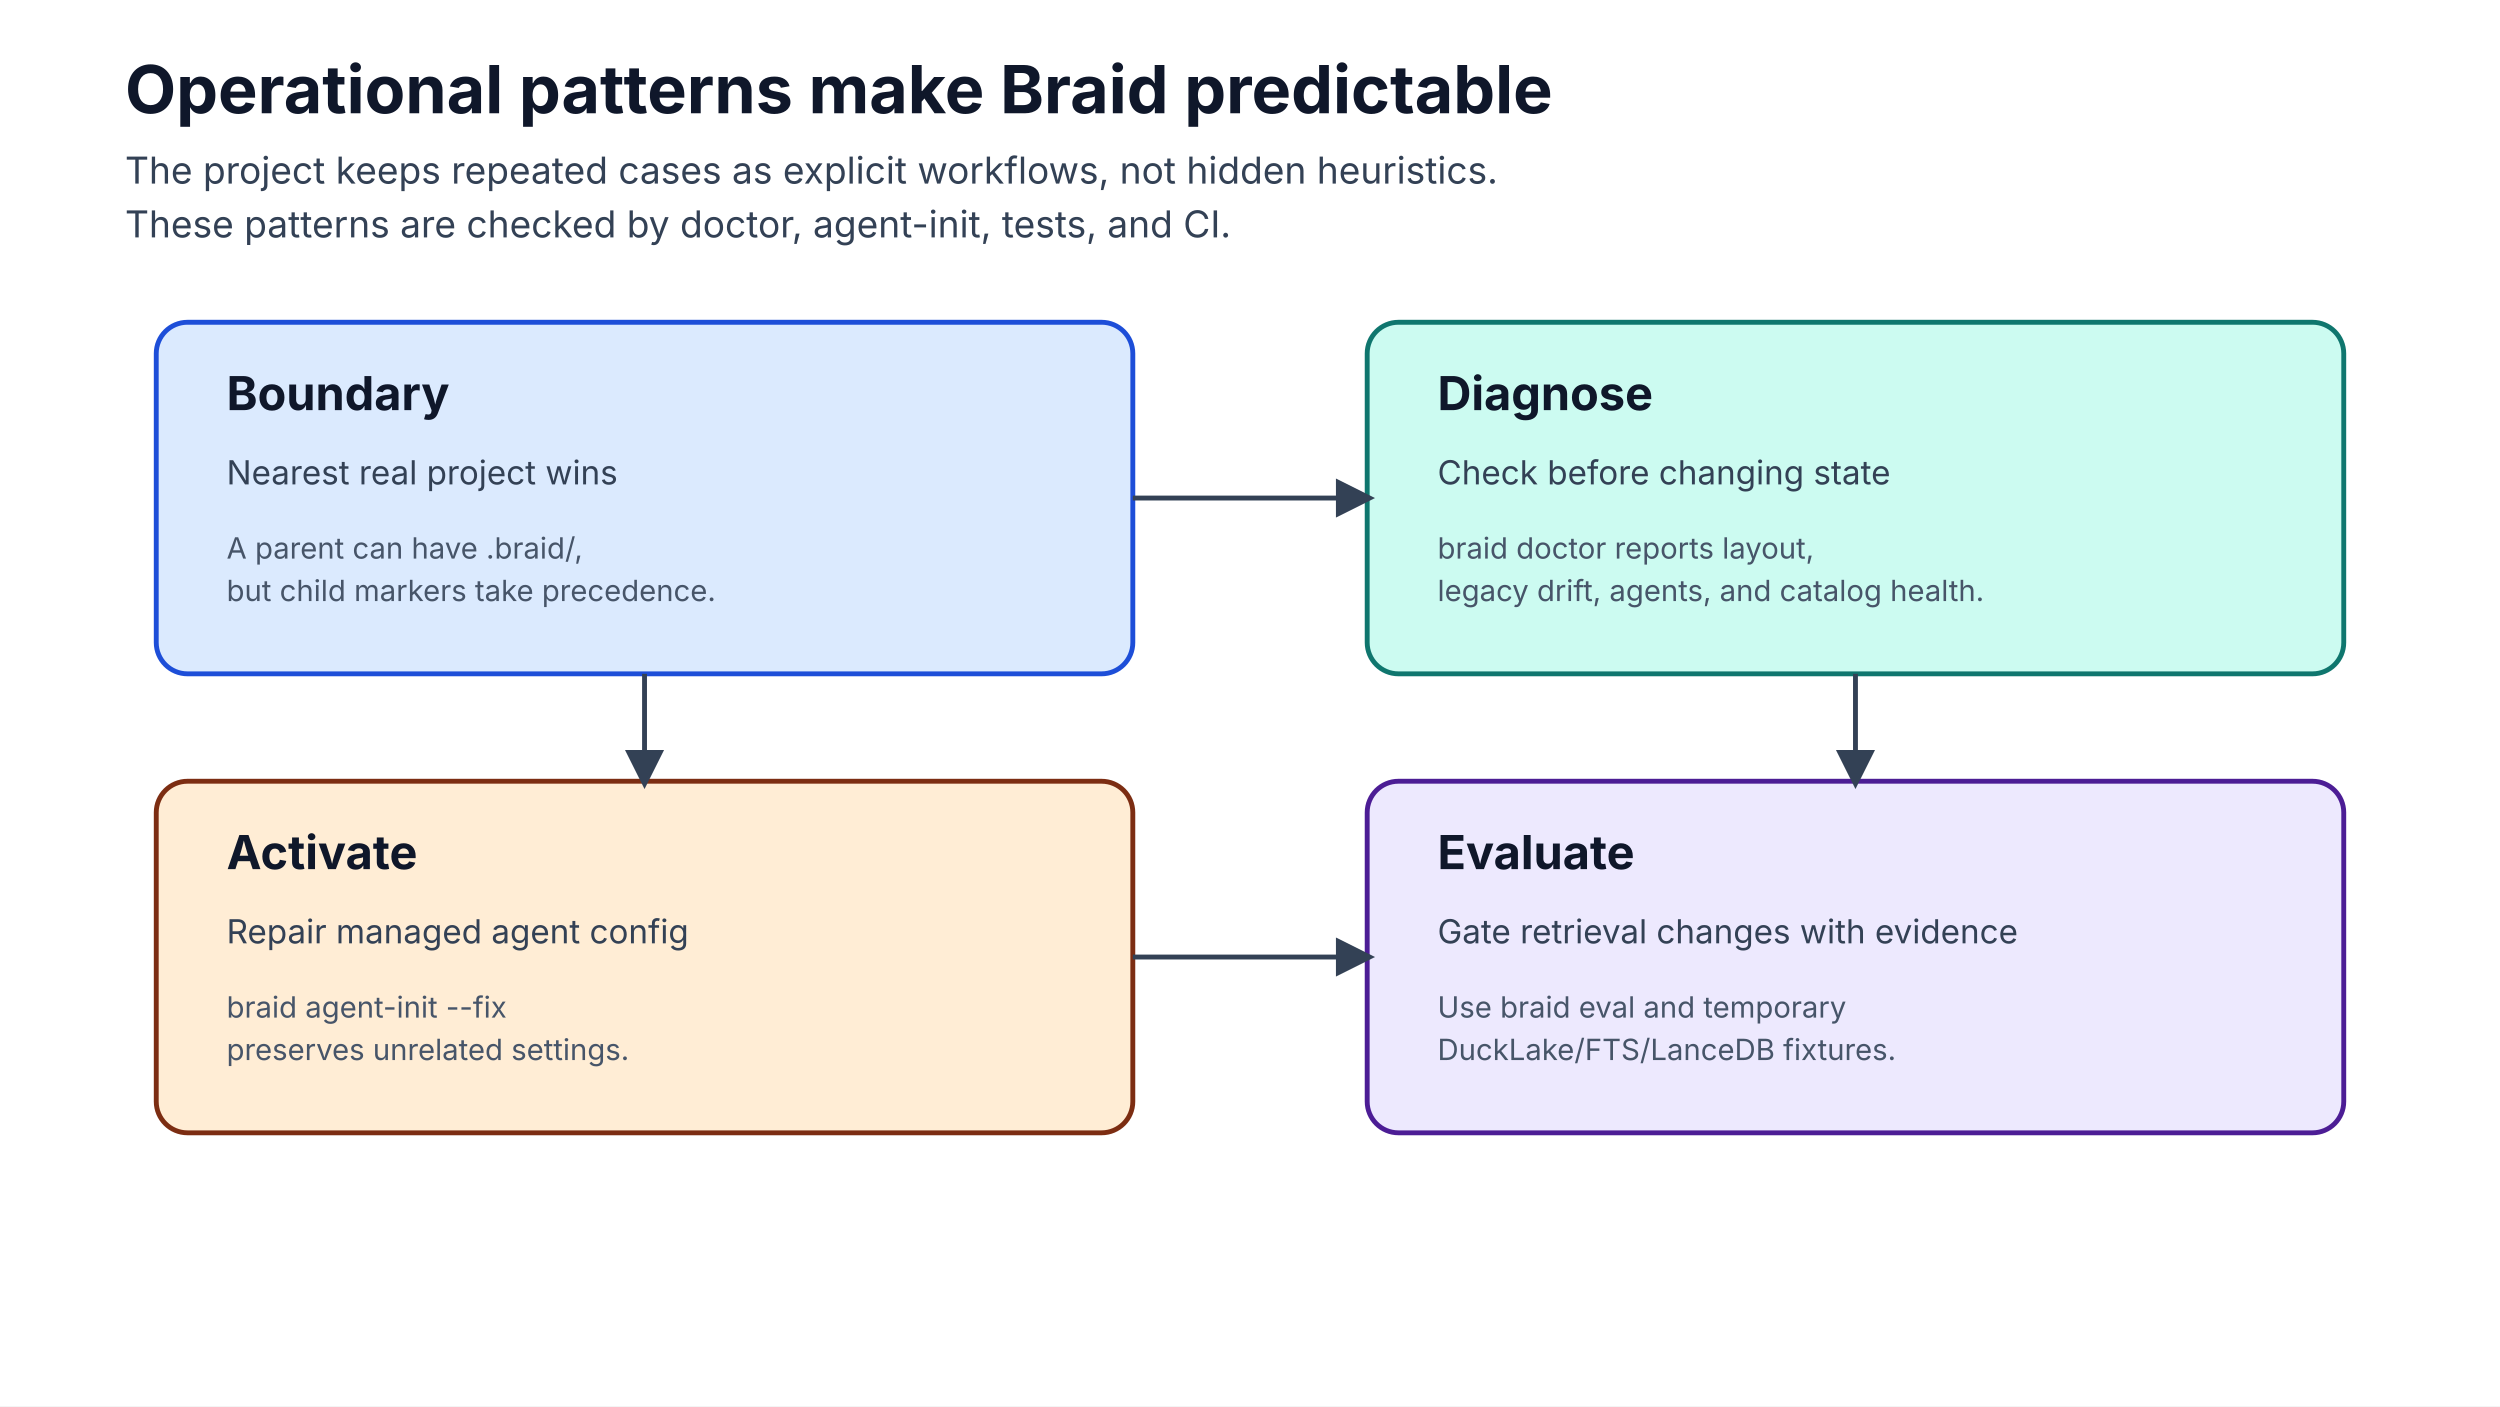
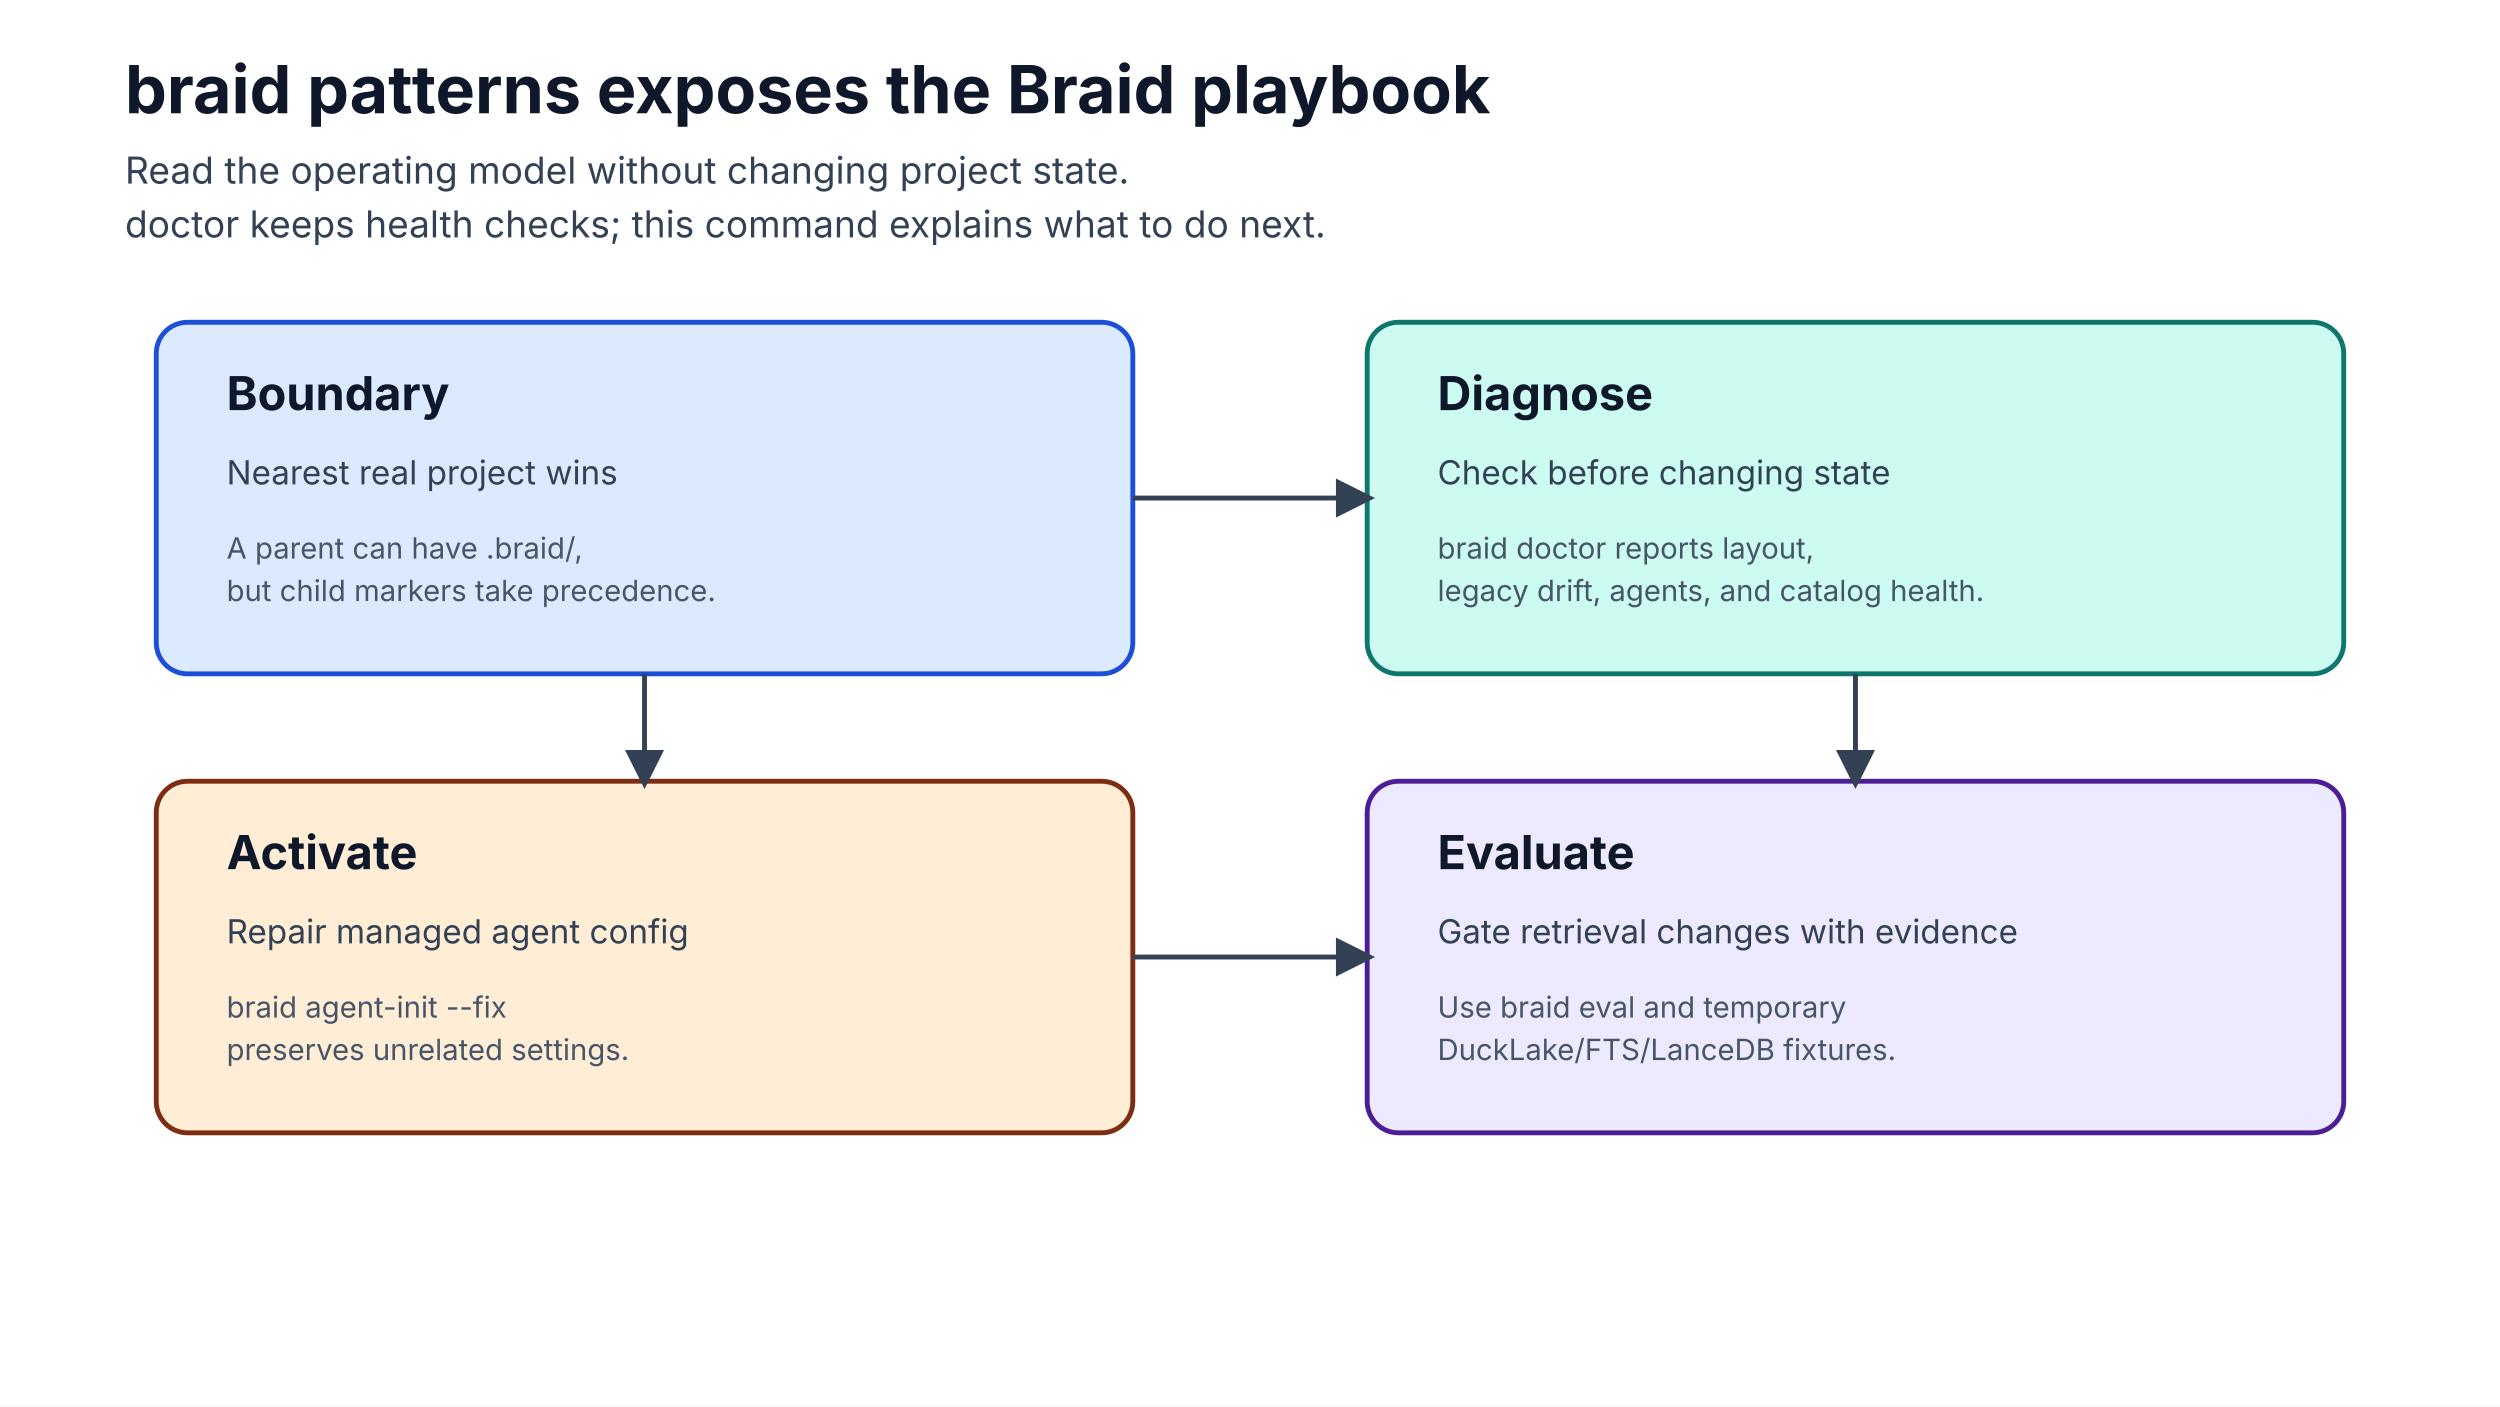
<svg xmlns="http://www.w3.org/2000/svg" width="1280" height="720" viewBox="0 0 1280 720" role="img" aria-labelledby="title desc">
  <defs>
    <marker id="arrow" viewBox="0 0 10 10" refX="8" refY="5" markerWidth="8" markerHeight="8" orient="auto">
      <path d="M 0 0 L 10 5 L 0 10 z" fill="#334155" />
    </marker>
    <style>
      .title { font: 700 34px ui-sans-serif, system-ui, -apple-system, BlinkMacSystemFont, "Segoe UI", sans-serif; fill: #0f172a; }
      .subtitle { font: 19px ui-sans-serif, system-ui, -apple-system, BlinkMacSystemFont, "Segoe UI", sans-serif; fill: #334155; }
      .label { font: 700 24px ui-sans-serif, system-ui, -apple-system, BlinkMacSystemFont, "Segoe UI", sans-serif; fill: #0f172a; }
      .body { font: 17px ui-sans-serif, system-ui, -apple-system, BlinkMacSystemFont, "Segoe UI", sans-serif; fill: #334155; }
      .mono { font: 17px ui-monospace, SFMono-Regular, Menlo, Consolas, monospace; fill: #111827; }
      .small { font: 15px ui-sans-serif, system-ui, -apple-system, BlinkMacSystemFont, "Segoe UI", sans-serif; fill: #475569; }
      .card { rx: 16; ry: 16; stroke-width: 2.5; }
      .soft { stroke-width: 2; }
    </style>
  </defs>
  <rect width="1280" height="720" fill="#ffffff" />
  <text x="64" y="58" class="title">
-     <tspan x="64">Operational patterns make Braid predictable</tspan>
+     <tspan x="64">braid patterns exposes the Braid playbook</tspan>
  </text>
  <text x="64" y="94" class="subtitle">
-     <tspan x="64">The project keeps repeated cases as explicit workflows, not hidden heuristics.</tspan>
-     <tspan x="64" dy="1.45em">These patterns are checked by doctor, agent-init, tests, and CI.</tspan>
+     <tspan x="64">Read the operating model without changing project state.</tspan>
+     <tspan x="64" dy="1.45em">doctor keeps health checks; this command explains what to do next.</tspan>
  </text>
  <rect x="80" y="165" width="500" height="180" class="card" fill="#dbeafe" stroke="#1d4ed8" />
  <text x="116" y="210" class="label" fill="#1e3a8a">
    <tspan x="116">Boundary</tspan>
  </text>
  <text x="116" y="248" class="body">
    <tspan x="116">Nearest real project wins</tspan>
  </text>
  <text x="116" y="286" class="small">
    <tspan x="116">A parent can have .braid/,</tspan>
    <tspan x="116" dy="1.45em">but child markers take precedence.</tspan>
  </text>
  <rect x="700" y="165" width="500" height="180" class="card" fill="#ccfbf1" stroke="#0f766e" />
  <text x="736" y="210" class="label" fill="#134e4a">
    <tspan x="736">Diagnose</tspan>
  </text>
  <text x="736" y="248" class="body">
    <tspan x="736">Check before changing state</tspan>
  </text>
  <text x="736" y="286" class="small">
    <tspan x="736">braid doctor reports layout,</tspan>
    <tspan x="736" dy="1.45em">legacy drift, agents, and catalog health.</tspan>
  </text>
  <rect x="80" y="400" width="500" height="180" class="card" fill="#ffedd5" stroke="#7c2d12" />
  <text x="116" y="445" class="label" fill="#7c2d12">
    <tspan x="116">Activate</tspan>
  </text>
  <text x="116" y="483" class="body">
    <tspan x="116">Repair managed agent config</tspan>
  </text>
  <text x="116" y="521" class="small">
    <tspan x="116">braid agent-init --fix</tspan>
    <tspan x="116" dy="1.45em">preserves unrelated settings.</tspan>
  </text>
  <rect x="700" y="400" width="500" height="180" class="card" fill="#ede9fe" stroke="#4c1d95" />
  <text x="736" y="445" class="label" fill="#4c1d95">
    <tspan x="736">Evaluate</tspan>
  </text>
  <text x="736" y="483" class="body">
    <tspan x="736">Gate retrieval changes with evidence</tspan>
  </text>
  <text x="736" y="521" class="small">
    <tspan x="736">Use braid eval and temporary</tspan>
    <tspan x="736" dy="1.45em">DuckLake/FTS/LanceDB fixtures.</tspan>
  </text>
  <path d="M 580 255 L 700 255" fill="none" stroke="#334155" stroke-width="2.5" marker-end="url(#arrow)" />
  <path d="M 330 345 L 330 400" fill="none" stroke="#334155" stroke-width="2.5" marker-end="url(#arrow)" />
  <path d="M 950 345 L 950 400" fill="none" stroke="#334155" stroke-width="2.5" marker-end="url(#arrow)" />
  <path d="M 580 490 L 700 490" fill="none" stroke="#334155" stroke-width="2.5" marker-end="url(#arrow)" />
</svg>
